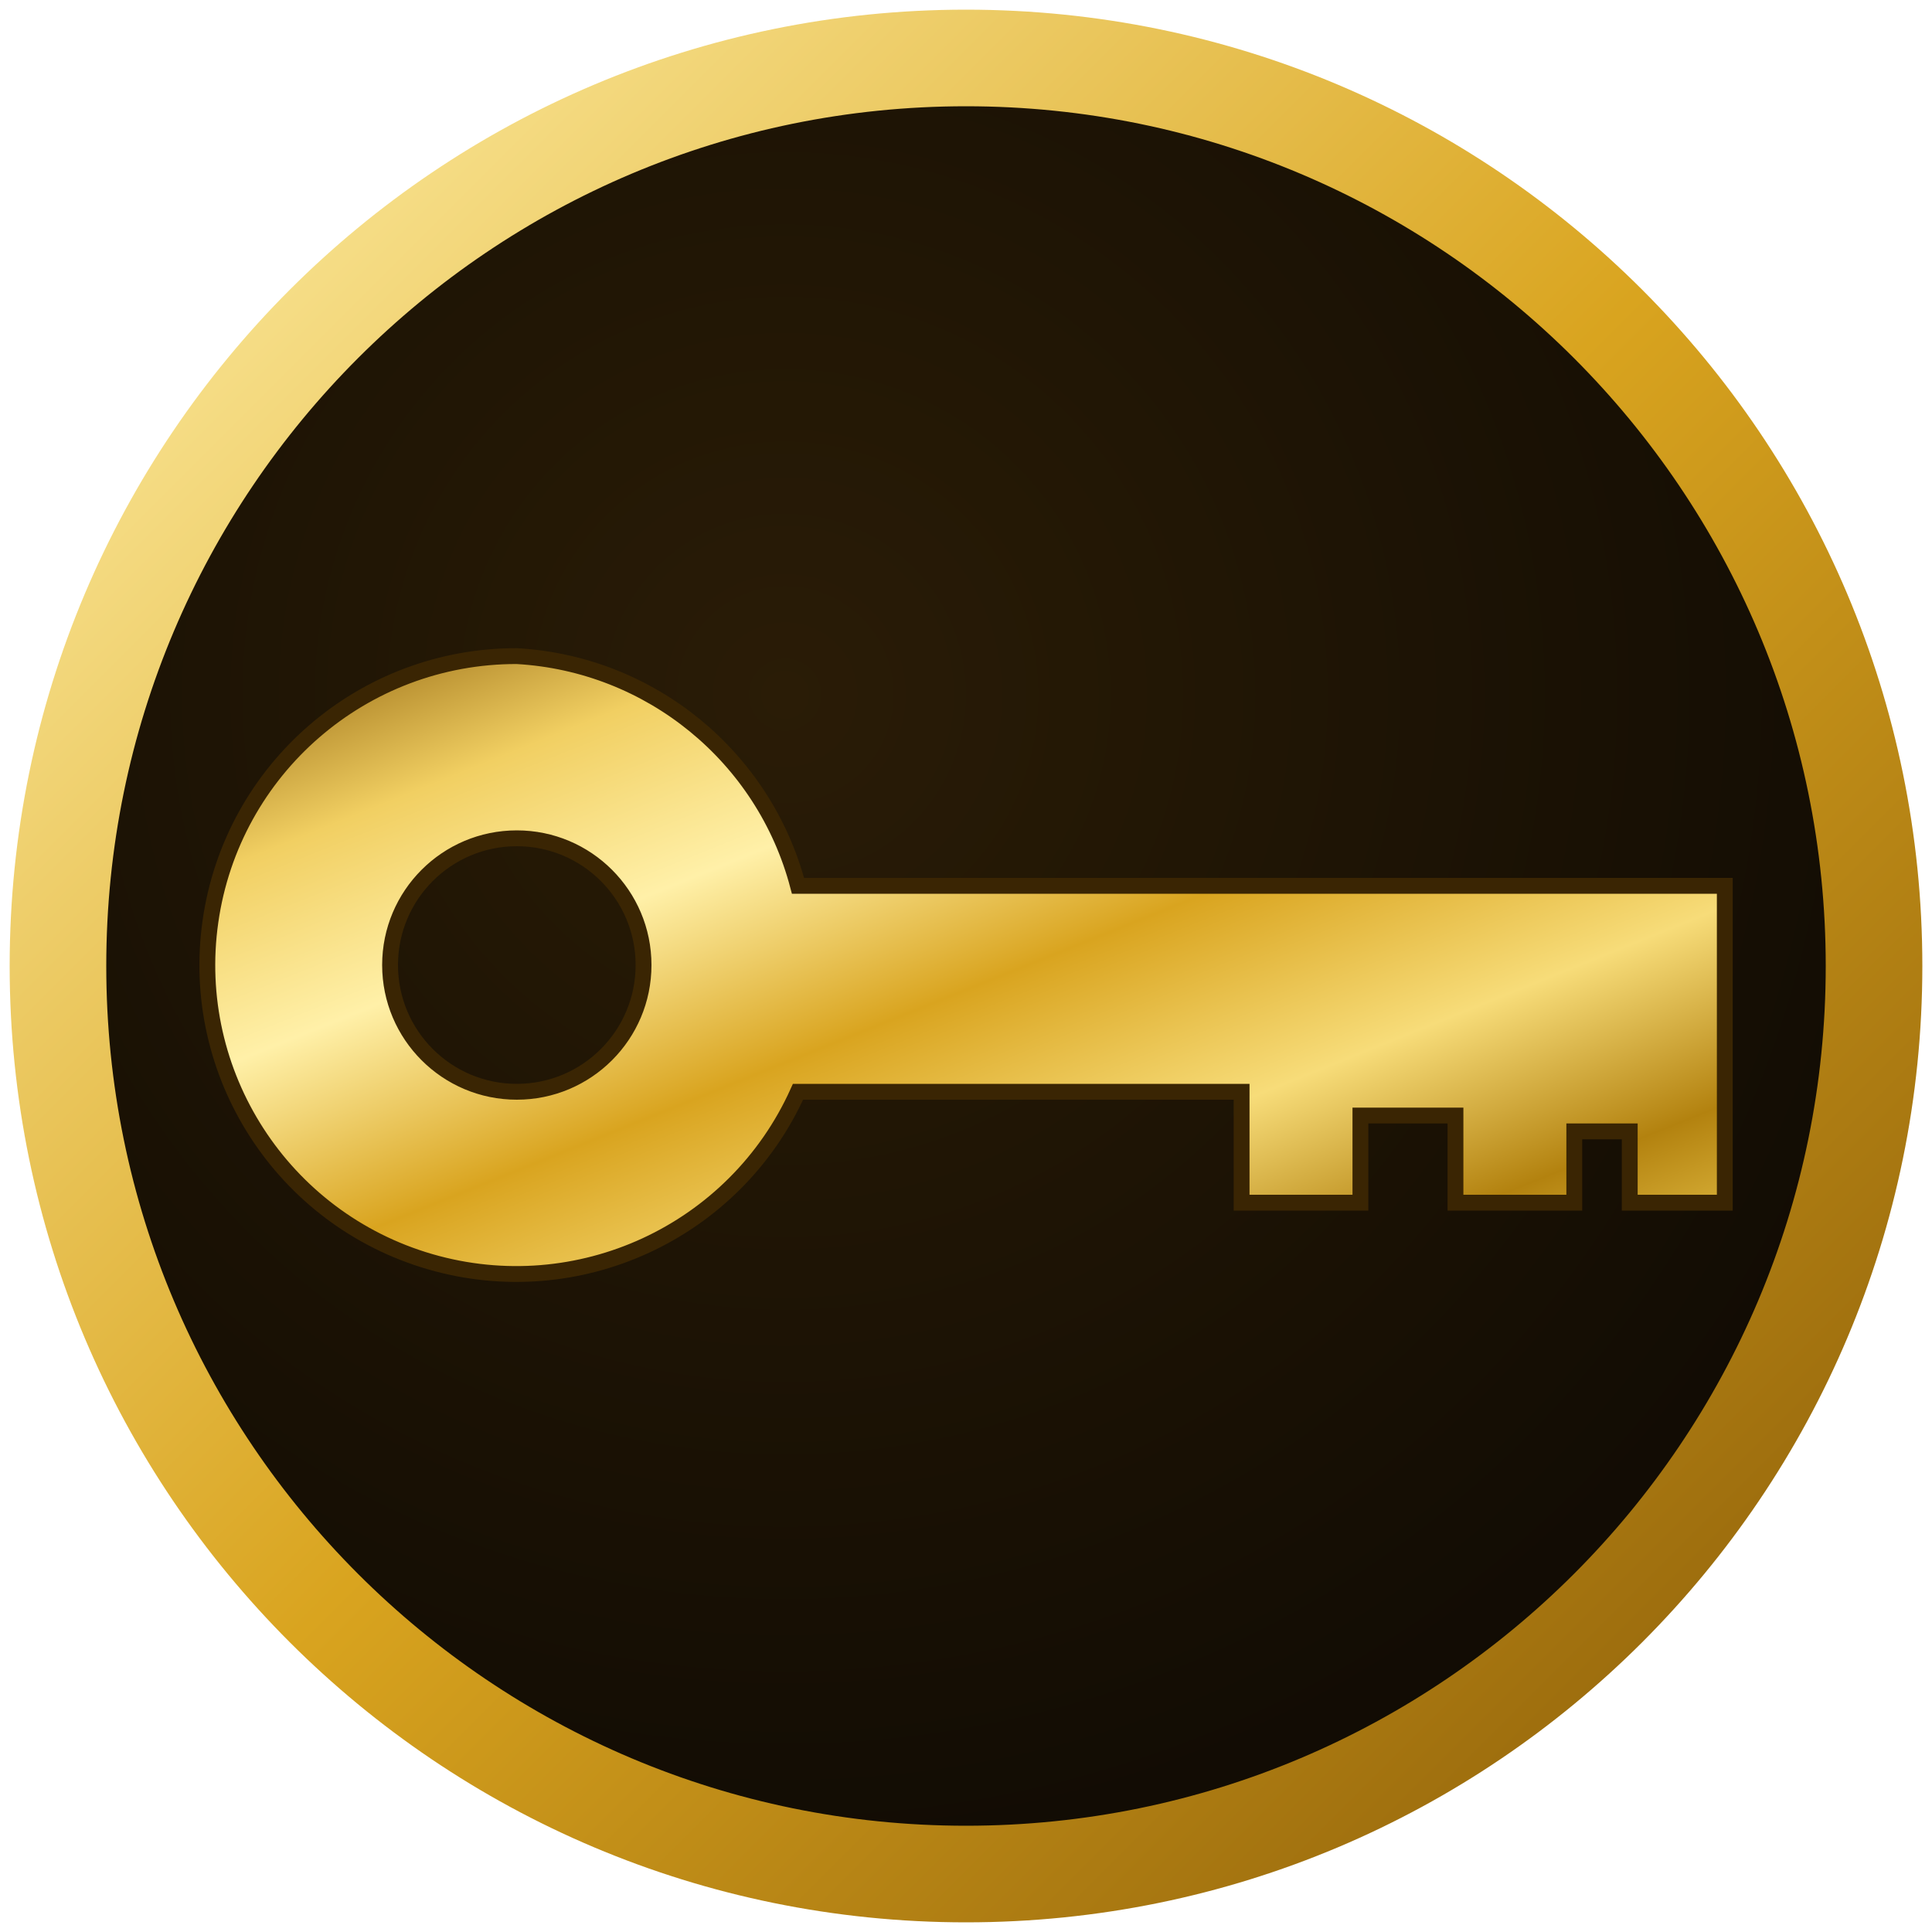
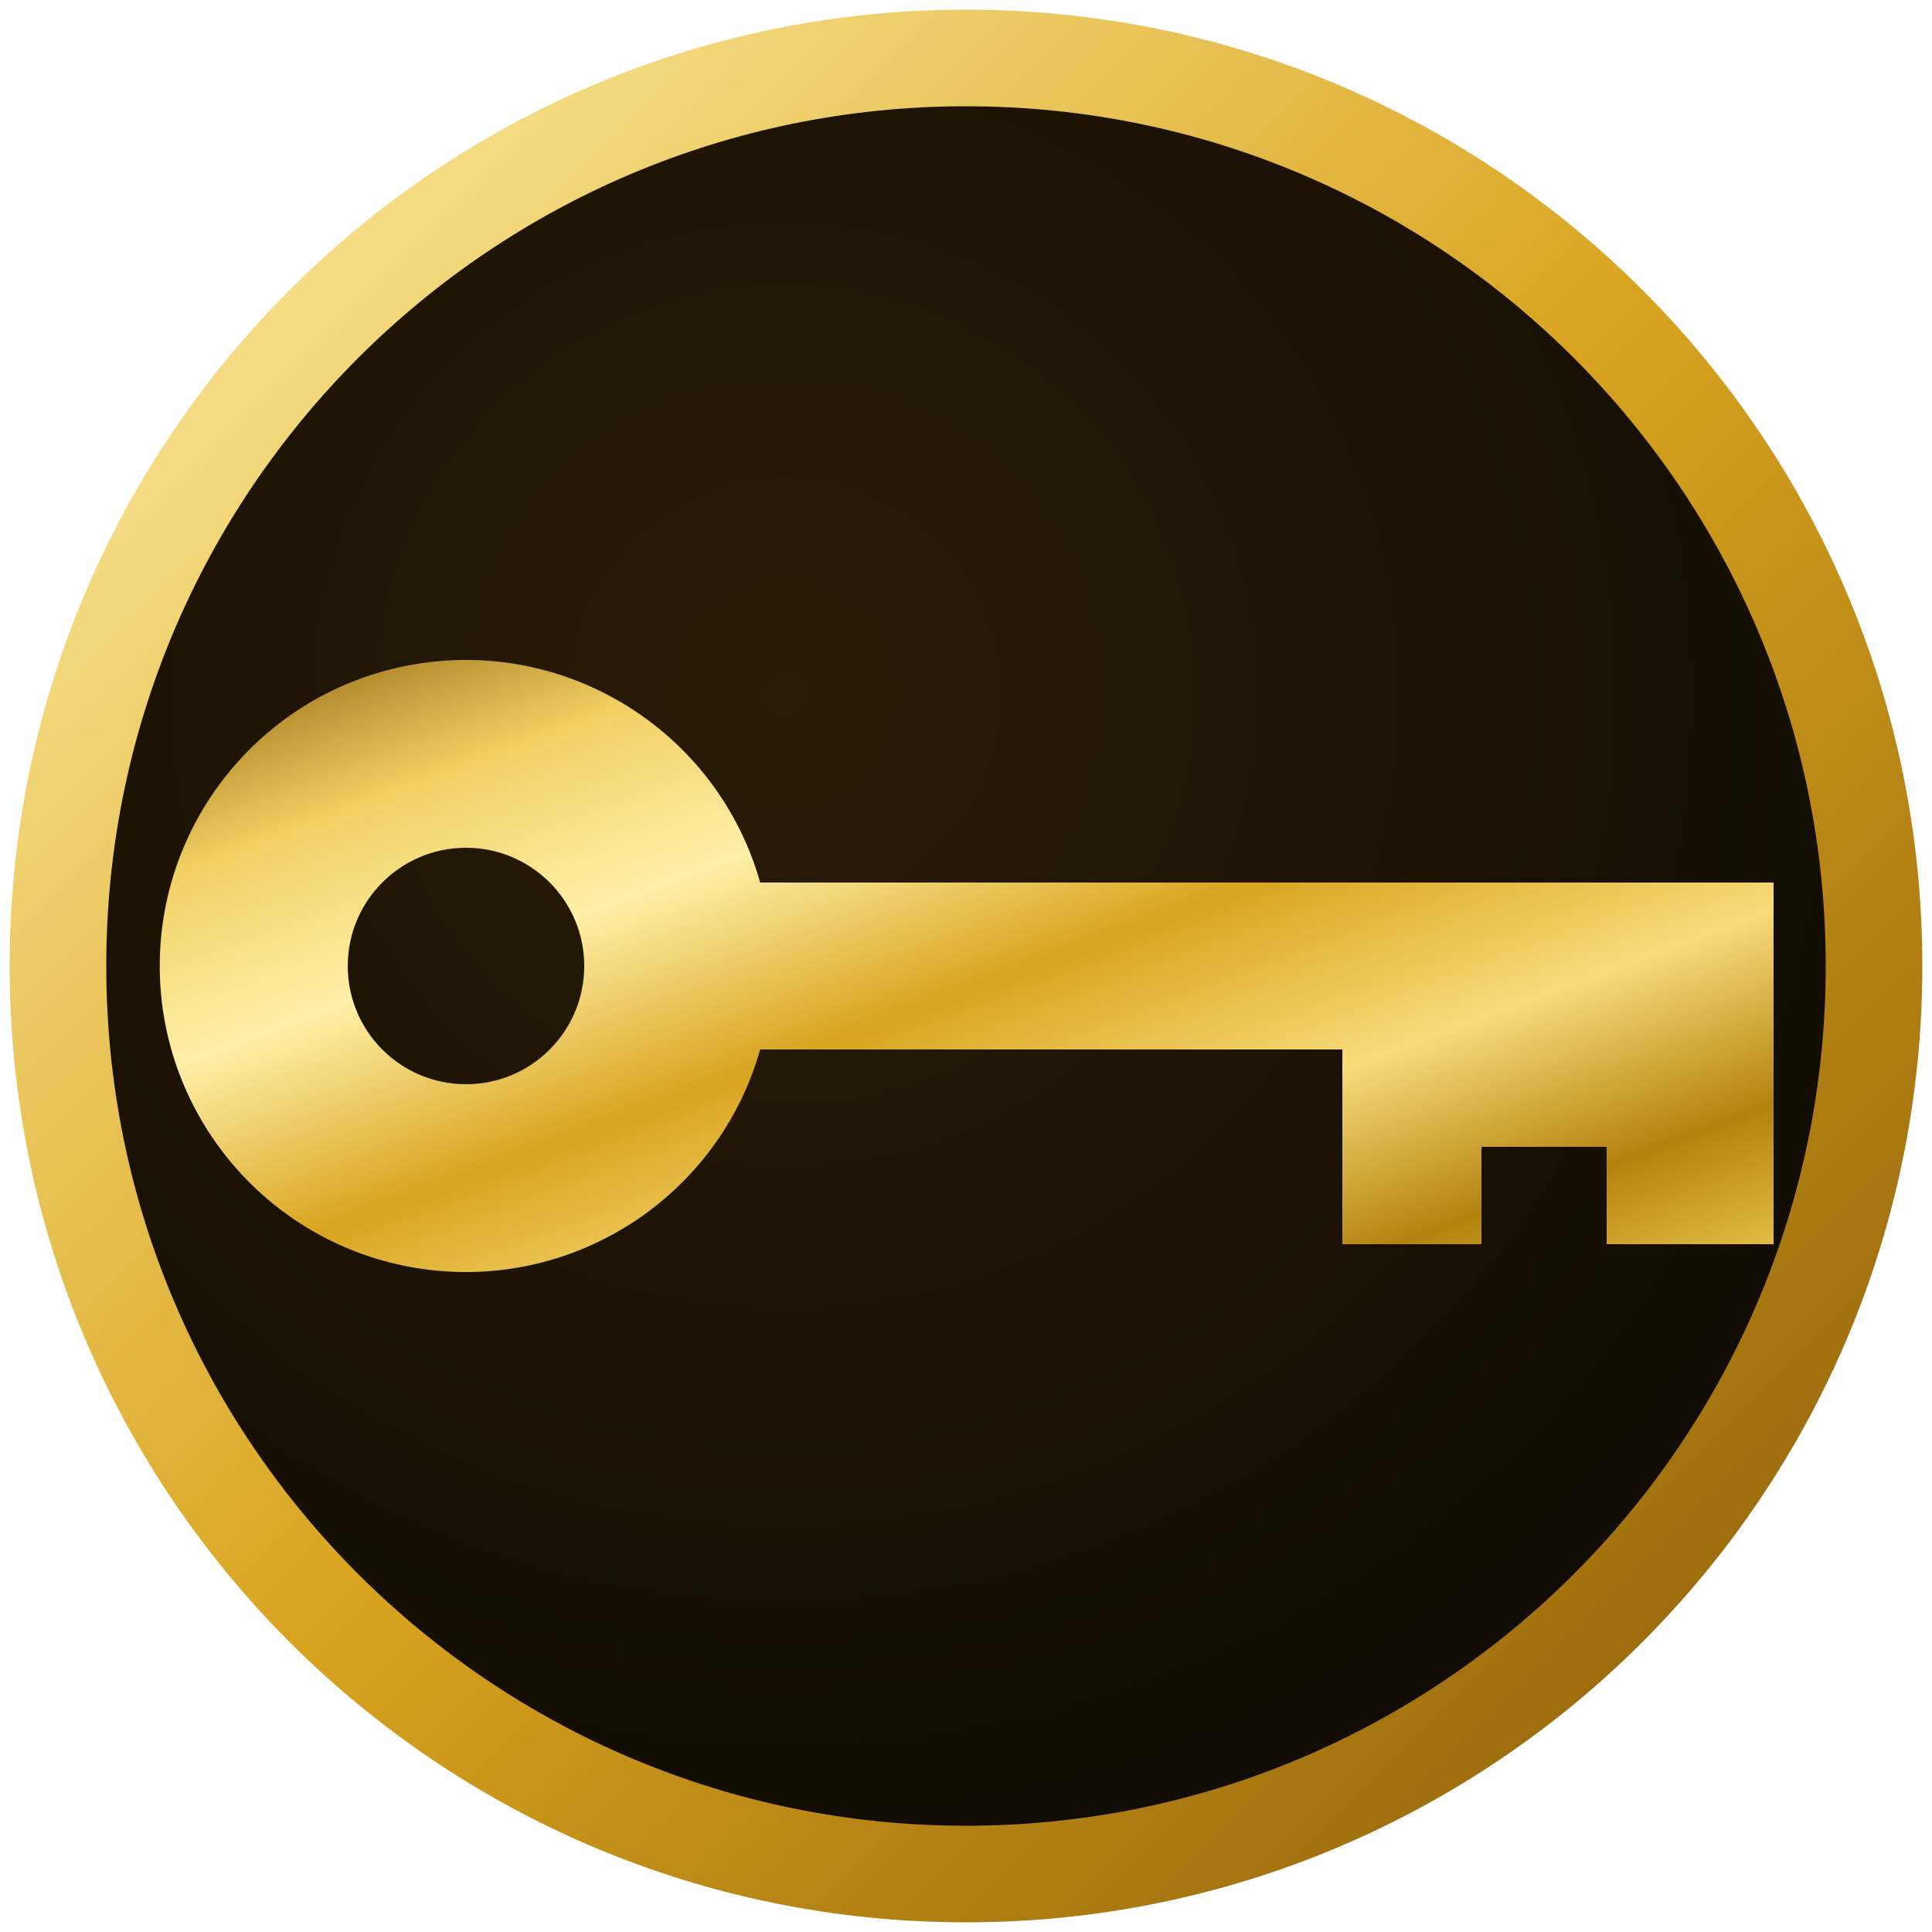
<svg xmlns="http://www.w3.org/2000/svg" viewBox="0 0 100 100" role="img" aria-label="Key">
  <defs>
    <linearGradient id="r" x1="0" y1="0" x2="1" y2="1">
      <stop offset="0" stop-color="#fff0a8" />
      <stop offset=".5" stop-color="#d9a41f" />
      <stop offset="1" stop-color="#8a5c08" />
    </linearGradient>
    <linearGradient id="k" x1="0" y1="0" x2="1" y2="1">
      <stop offset="0" stop-color="#8a5c08" />
      <stop offset=".18" stop-color="#f1cf62" />
      <stop offset=".34" stop-color="#fff0a8" />
      <stop offset=".52" stop-color="#d9a41f" />
      <stop offset=".7" stop-color="#f7dc79" />
      <stop offset=".86" stop-color="#b3820f" />
      <stop offset="1" stop-color="#ecc94f" />
    </linearGradient>
    <radialGradient id="b" cx=".4" cy=".35" r=".8">
      <stop offset="0" stop-color="#2a1c06" />
      <stop offset="1" stop-color="#0c0803" />
    </radialGradient>
  </defs>
  <circle cx="50" cy="50" r="47" fill="url(#b)" stroke="url(#r)" stroke-width="5" />
-   <g transform="translate(8.3 31.5) scale(.205)">
-     <path fill-rule="evenodd" fill="url(#k)" stroke="#3a2503" stroke-width="4" d="M90 12a78 78 0 1 0 71 110h112v28h30v-22h24v22h30v-18h14v18h24V70H161A78 78 0 0 0 90 12zm0 46a32 32 0 1 1 0 64 32 32 0 0 1 0-64z" />
+   <g transform="translate(5.4 28.4) scale(.36)">
+     <path fill-rule="evenodd" fill="url(#k)" d="M94.3 48H240V100H216V86H198V100H178V72H94.3A44 44 0 1 1 94.3 48Z M52 43a17 17 0 1 0 0 34a17 17 0 1 0 0-34Z" />
  </g>
</svg>
